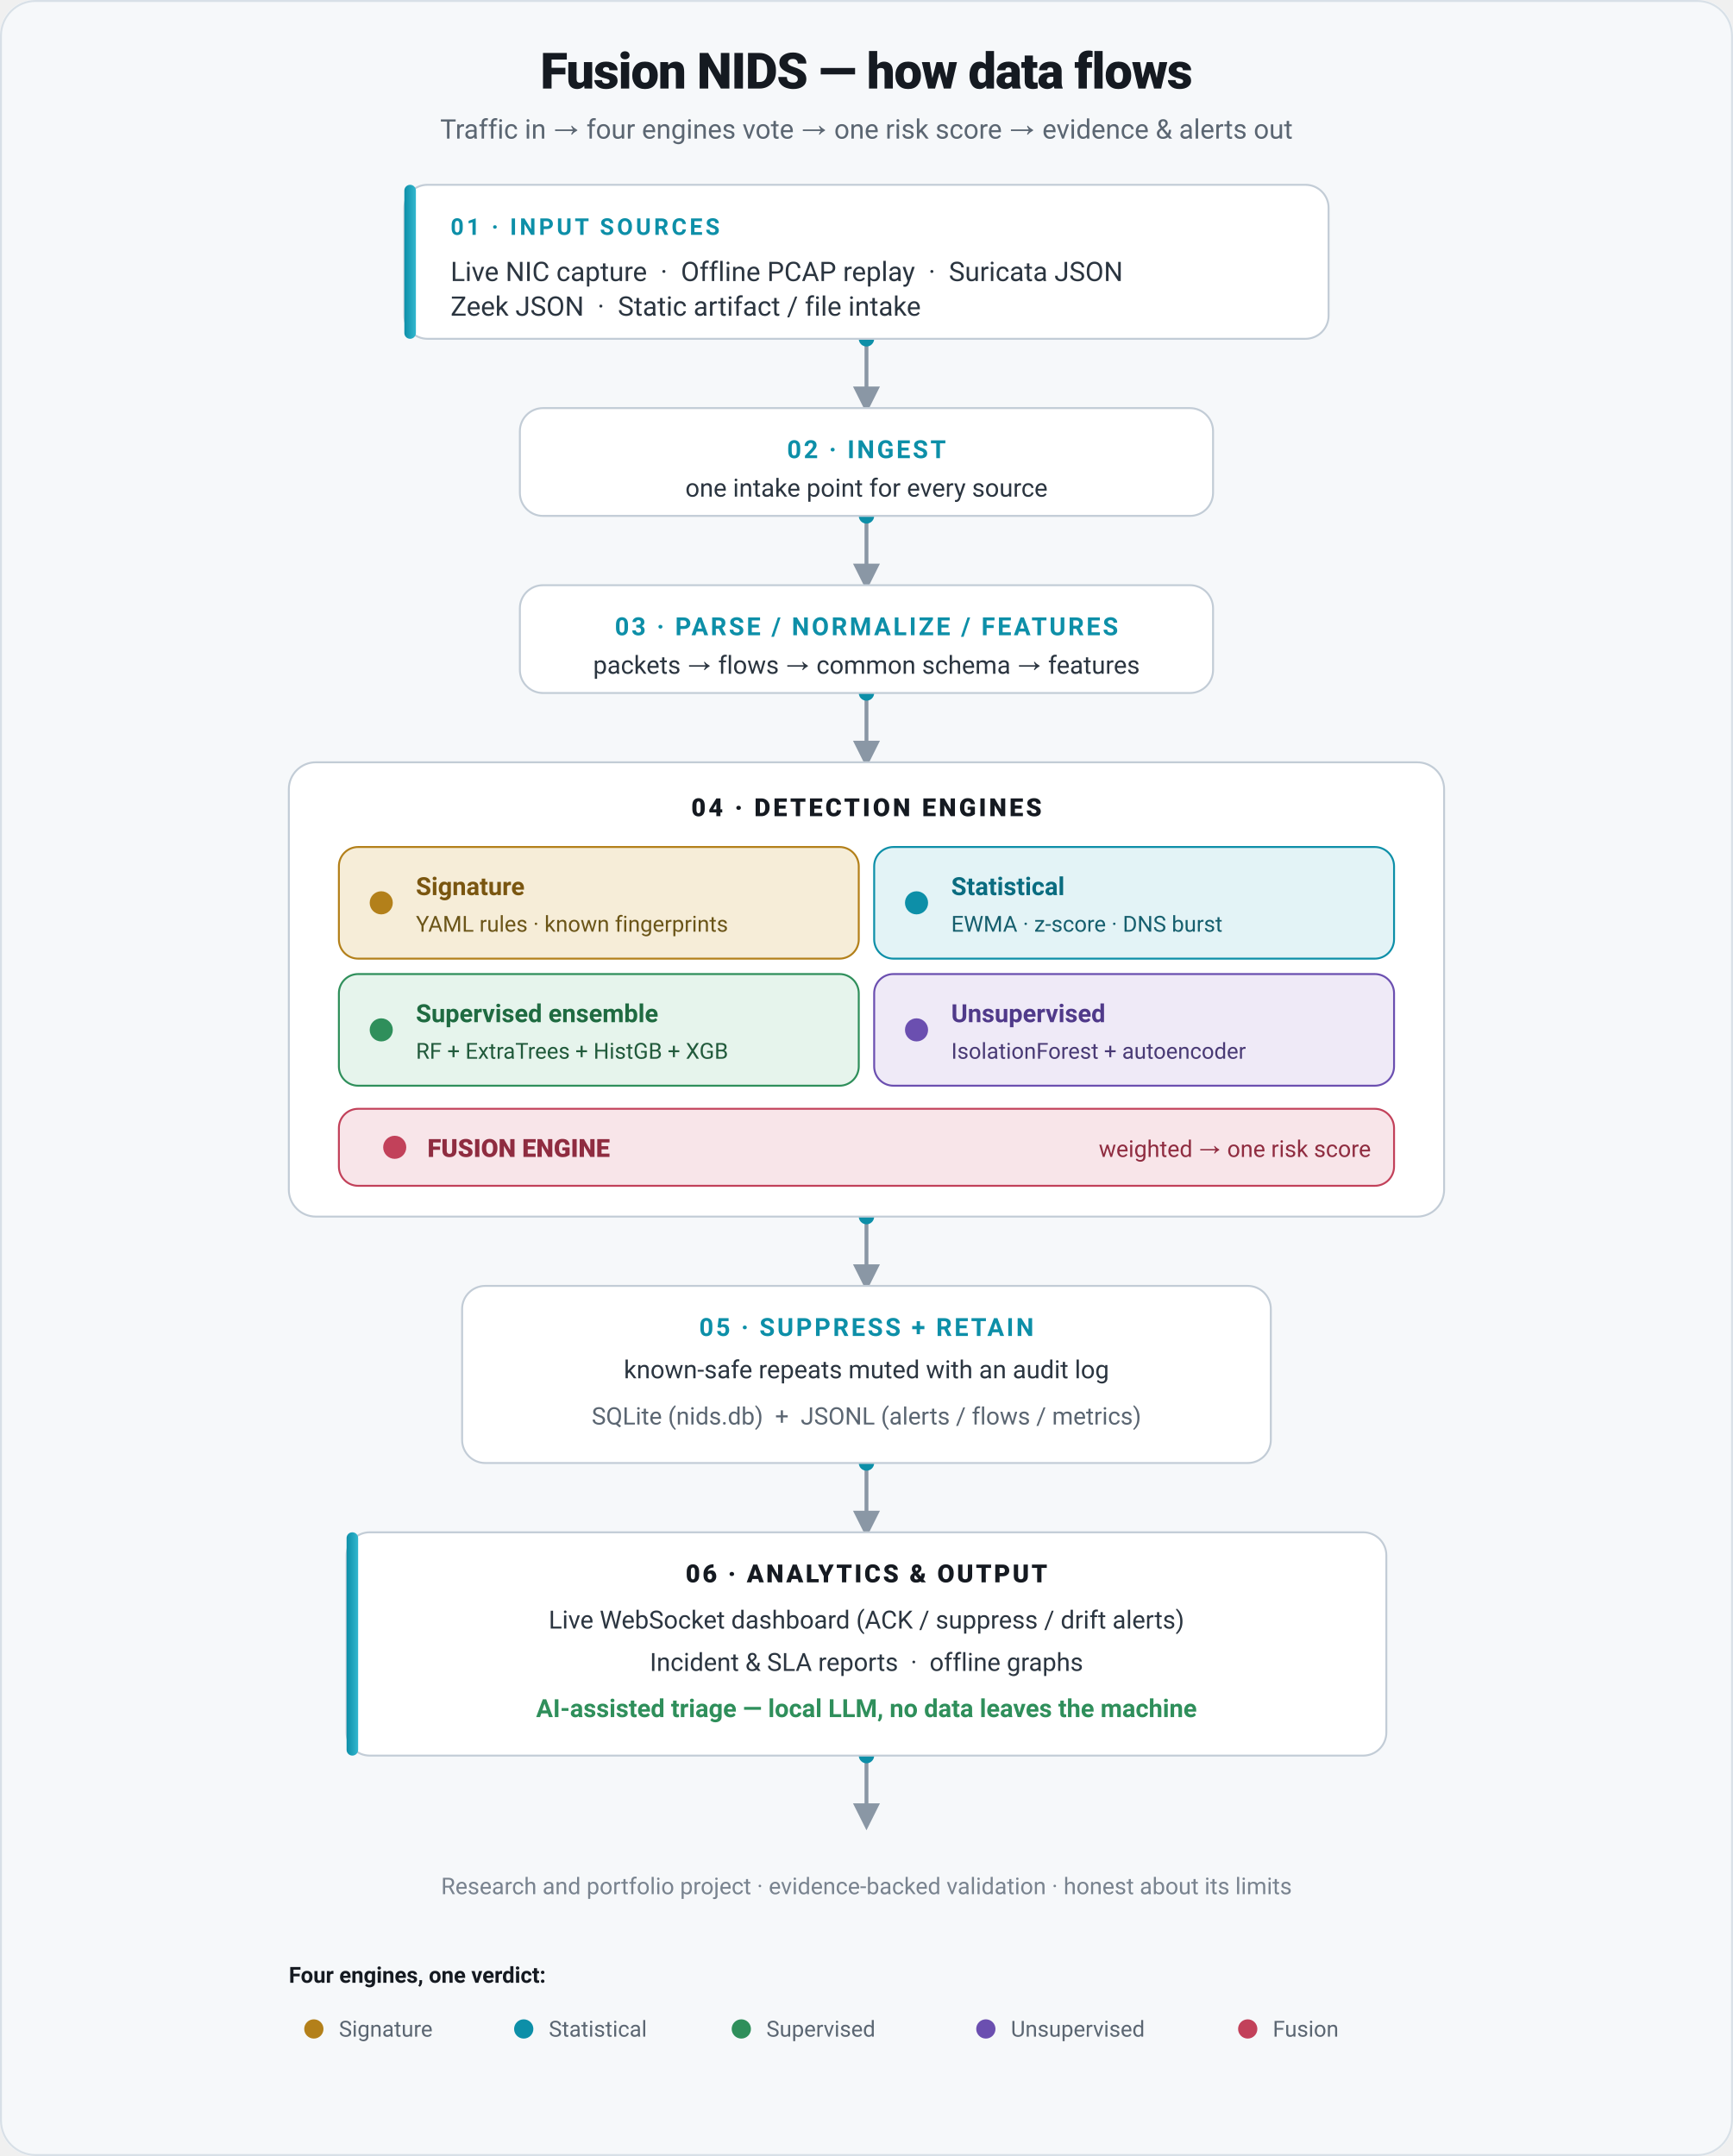
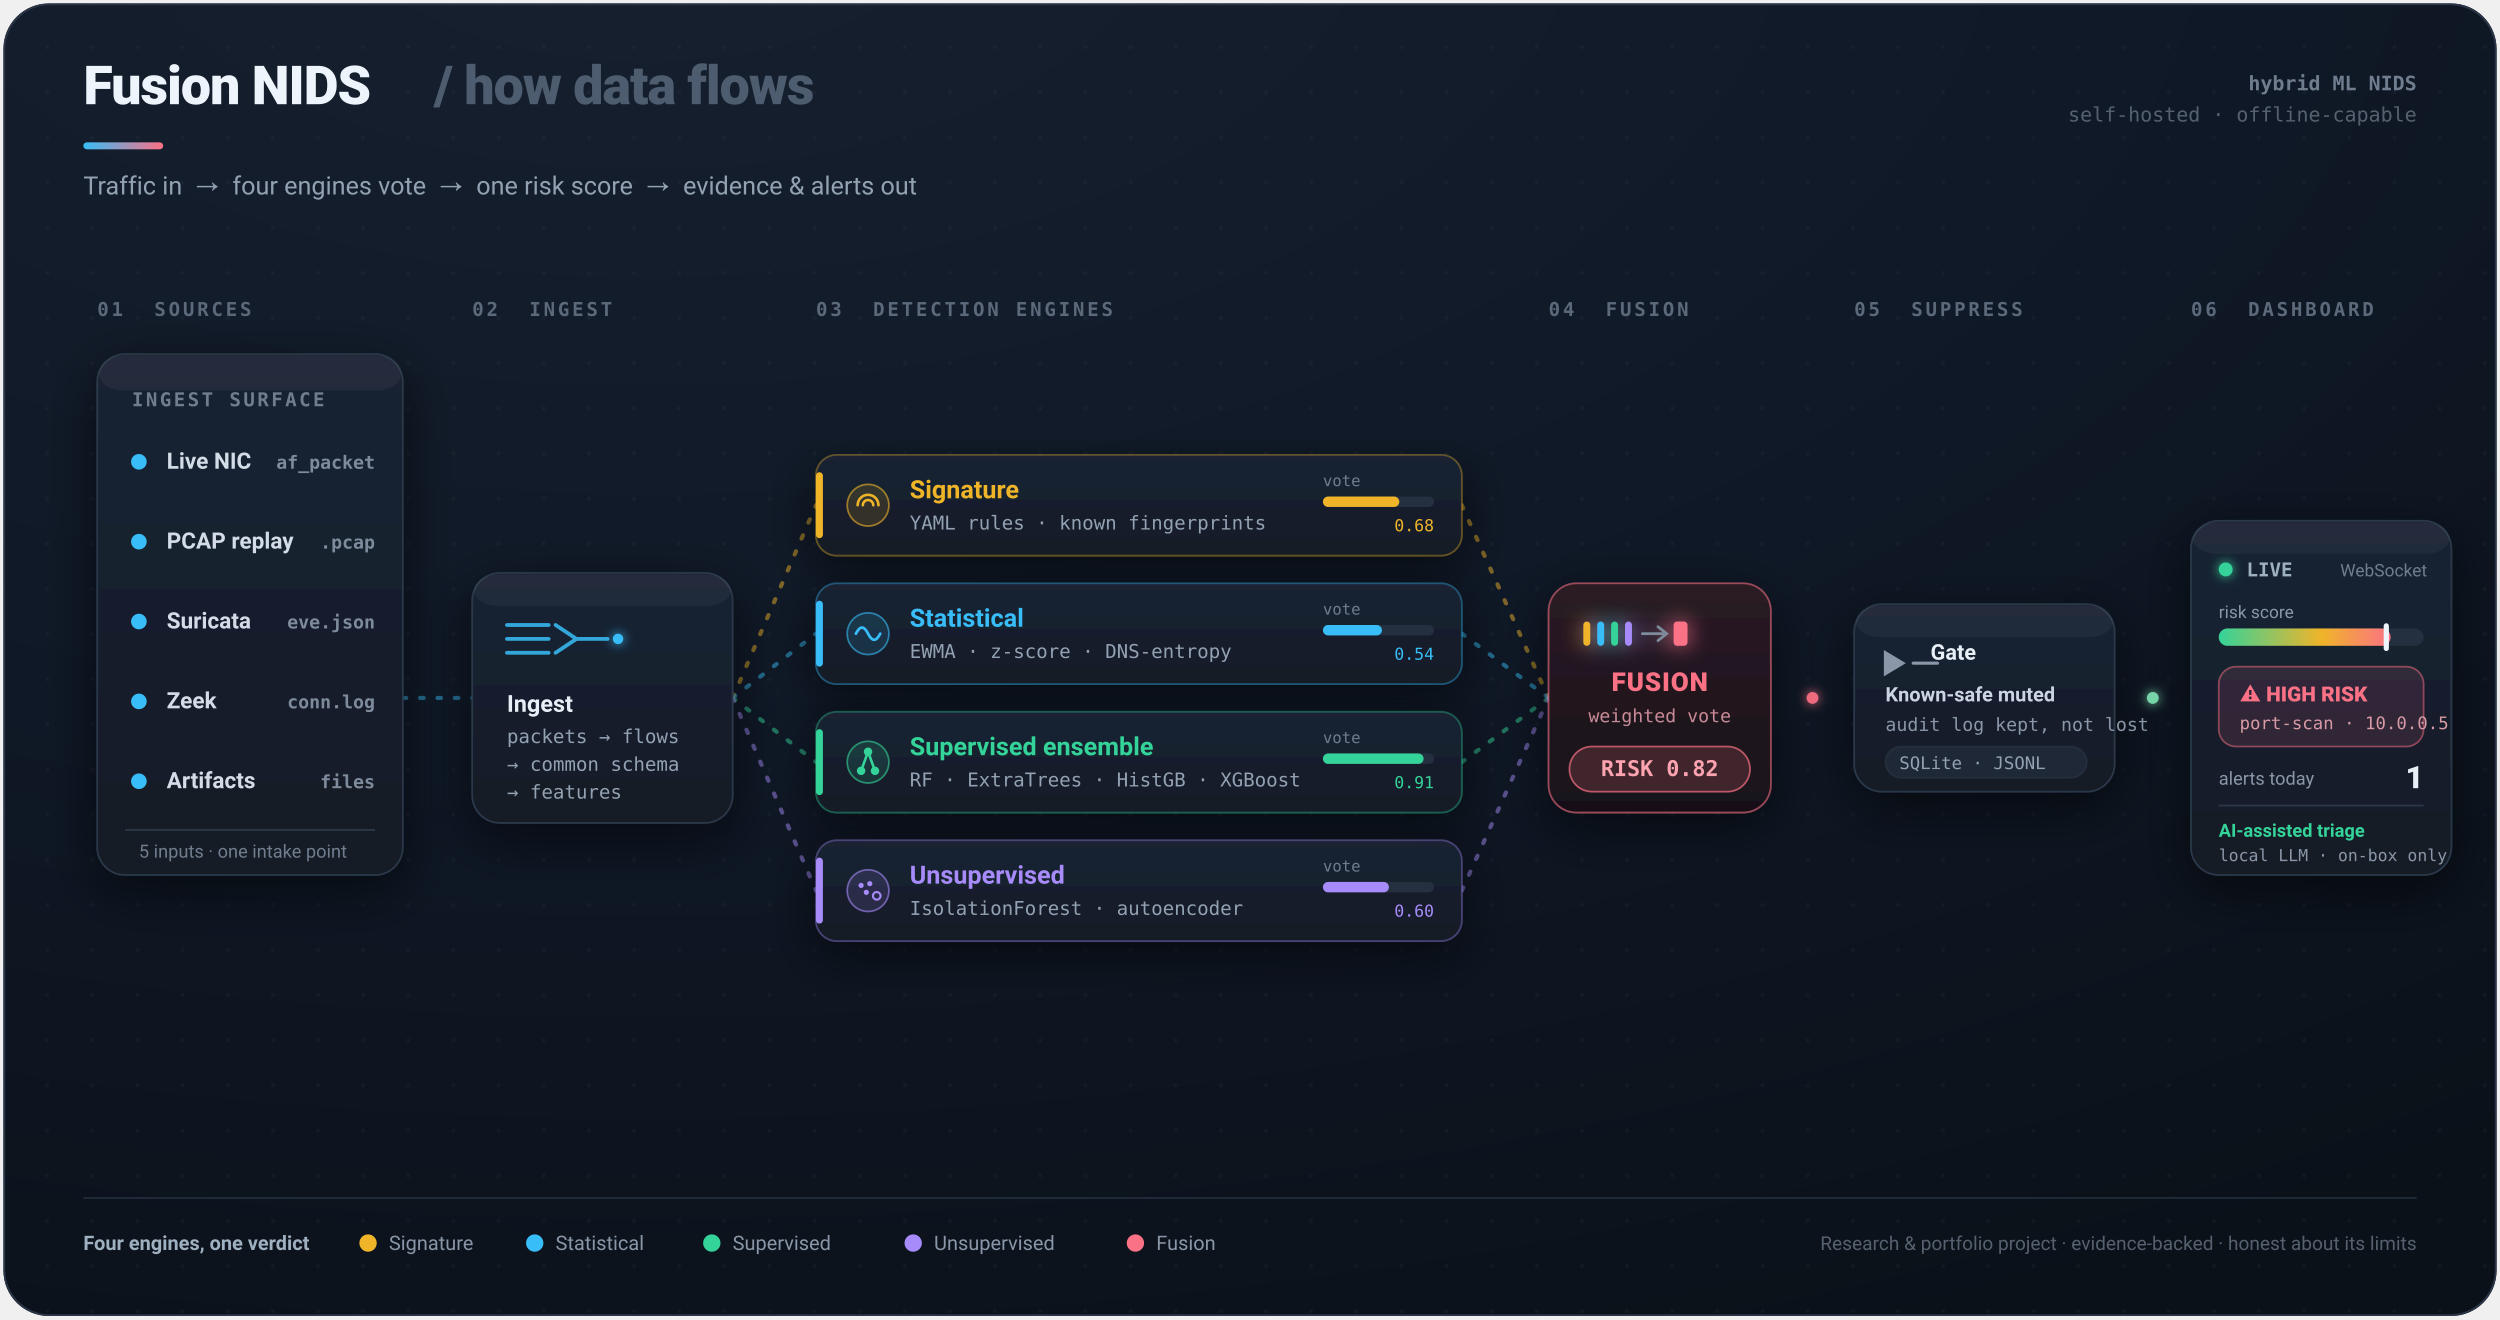
- <svg xmlns="http://www.w3.org/2000/svg" viewBox="0 0 900 1120" font-family="system-ui,-apple-system,Segoe UI,Roboto,Helvetica,Arial,sans-serif">
+ <svg xmlns="http://www.w3.org/2000/svg" viewBox="0 0 1440 760" font-family="ui-sans-serif,system-ui,-apple-system,Segoe UI,Roboto,Helvetica,Arial,sans-serif">
  <defs>
-     <marker id="arw" viewBox="0 0 10 10" refX="8" refY="5" markerWidth="7" markerHeight="7" orient="auto-start-reverse">
-       <path d="M0 0 L10 5 L0 10 z" fill="#8a97a5" />
-     </marker>
-     <linearGradient id="hd" x1="0" y1="0" x2="1" y2="0">
-       <stop offset="0" stop-color="#0d8fa8" />
-       <stop offset="1" stop-color="#33b7cf" />
-     </linearGradient>
+     <radialGradient id="bg" cx="26%" cy="-8%" r="120%">
+       <stop offset="0" stop-color="#16202e" />
+       <stop offset="0.55" stop-color="#0f1826" />
+       <stop offset="1" stop-color="#0b1119" />
+     </radialGradient>
+     <linearGradient id="surf" x1="0" y1="0" x2="0" y2="1">
+       <stop offset="0" stop-color="#1a2434" />
+       <stop offset="1" stop-color="#121a26" />
+     </linearGradient>
+     <linearGradient id="surfFusion" x1="0" y1="0" x2="0" y2="1">
+       <stop offset="0" stop-color="#2a1b24" />
+       <stop offset="1" stop-color="#181119" />
+     </linearGradient>
+     <linearGradient id="pipe" x1="0" y1="0" x2="1" y2="0">
+       <stop offset="0" stop-color="#fb7185" />
+       <stop offset="1" stop-color="#34d399" />
+     </linearGradient>
+     <linearGradient id="meter" x1="0" y1="0" x2="1" y2="0">
+       <stop offset="0" stop-color="#34d399" />
+       <stop offset="0.6" stop-color="#f0b429" />
+       <stop offset="1" stop-color="#fb7185" />
+     </linearGradient>
+     <linearGradient id="titleAccent" x1="0" y1="0" x2="1" y2="0">
+       <stop offset="0" stop-color="#38bdf8" />
+       <stop offset="1" stop-color="#fb7185" />
+     </linearGradient>
+     <pattern id="dots" width="26" height="26" patternUnits="userSpaceOnUse">
+       <circle cx="1.2" cy="1.2" r="1.2" fill="#ffffff" opacity="0.028" />
+     </pattern>
+     <filter id="nodeSh" x="-30%" y="-30%" width="160%" height="180%">
+       <feDropShadow dx="0" dy="9" stdDeviation="15" flood-color="#000000" flood-opacity="0.55" />
+     </filter>
+     <filter id="glowRose" x="-80%" y="-80%" width="260%" height="260%">
+       <feGaussianBlur stdDeviation="6" result="b" />
+       <feMerge>
+         <feMergeNode in="b" />
+         <feMergeNode in="SourceGraphic" />
+       </feMerge>
+     </filter>
+     <filter id="glowSm" x="-120%" y="-120%" width="340%" height="340%">
+       <feGaussianBlur stdDeviation="3" result="b" />
+       <feMerge>
+         <feMergeNode in="b" />
+         <feMergeNode in="SourceGraphic" />
+       </feMerge>
+     </filter>
  </defs>
-   <rect x="0" y="0" width="900" height="1120" rx="18" fill="#f6f8fa" />
-   <rect x="0.5" y="0.5" width="899" height="1119" rx="18" fill="none" stroke="#d8e0e7" />
-   <text x="450" y="46" text-anchor="middle" font-size="26" font-weight="800" fill="#151a21" letter-spacing="-0.5">Fusion NIDS — how data flows</text>
-   <text x="450" y="72" text-anchor="middle" font-size="14" fill="#5b6672">Traffic in → four engines vote → one risk score → evidence &amp; alerts out</text>
-   <g stroke="#8a97a5" stroke-width="2" fill="none">
-     <line x1="450" y1="176" x2="450" y2="212" marker-end="url(#arw)" />
-     <line x1="450" y1="268" x2="450" y2="304" marker-end="url(#arw)" />
-     <line x1="450" y1="360" x2="450" y2="396" marker-end="url(#arw)" />
-     <line x1="450" y1="632" x2="450" y2="668" marker-end="url(#arw)" />
-     <line x1="450" y1="760" x2="450" y2="796" marker-end="url(#arw)" />
-     <line x1="450" y1="912" x2="450" y2="948" marker-end="url(#arw)" />
-   </g>
-   <g fill="#0d8fa8">
-     <circle r="4" cx="450" cy="176">
-       <animate attributeName="cy" values="176;212" dur="1.1s" repeatCount="indefinite" />
+   <rect x="2" y="2" width="1436" height="756" rx="26" fill="url(#bg)" />
+   <rect x="2" y="2" width="1436" height="756" rx="26" fill="url(#dots)" />
+   <rect x="2.5" y="2.5" width="1435" height="755" rx="26" fill="none" stroke="#2b3648" stroke-width="1" />
+   <rect x="48" y="82" width="46" height="4" rx="2" fill="url(#titleAccent)" />
+   <text x="48" y="60" font-size="31" font-weight="800" fill="#eef4fb" letter-spacing="-0.6">Fusion NIDS</text>
+   <text x="250" y="60" font-size="31" font-weight="800" fill="#4d5c6f" letter-spacing="-0.6">/ how data flows</text>
+   <text x="48" y="112" font-size="14.5" fill="#93a2b3">Traffic in  →  four engines vote  →  one risk score  →  evidence &amp; alerts out</text>
+   <text x="1392" y="52" text-anchor="end" font-size="11.5" font-weight="600" fill="#6f7d8e" font-family="ui-monospace,SFMono-Regular,Consolas,monospace">hybrid ML NIDS</text>
+   <text x="1392" y="70" text-anchor="end" font-size="11.5" fill="#56616f" font-family="ui-monospace,SFMono-Regular,Consolas,monospace">self-hosted · offline-capable</text>
+   <g font-family="ui-monospace,SFMono-Regular,Consolas,monospace" font-size="11" font-weight="700" letter-spacing="1.6" fill="#5b697a">
+     <text x="56" y="182">01  SOURCES</text>
+     <text x="272" y="182">02  INGEST</text>
+     <text x="470" y="182">03  DETECTION ENGINES</text>
+     <text x="892" y="182">04  FUSION</text>
+     <text x="1068" y="182">05  SUPPRESS</text>
+     <text x="1262" y="182">06  DASHBOARD</text>
+   </g>
+   <g fill="none" stroke-linecap="round">
+     <path d="M422,402 L470,291" stroke="#f0b429" stroke-width="2.4" opacity="0.5" stroke-dasharray="2 8">
+       <animate attributeName="stroke-dashoffset" values="20;0" dur="0.9s" repeatCount="indefinite" />
+     </path>
+     <path d="M422,402 L470,365" stroke="#38bdf8" stroke-width="2.4" opacity="0.5" stroke-dasharray="2 8">
+       <animate attributeName="stroke-dashoffset" values="20;0" dur="0.9s" begin="0.15s" repeatCount="indefinite" />
+     </path>
+     <path d="M422,402 L470,439" stroke="#34d399" stroke-width="2.4" opacity="0.5" stroke-dasharray="2 8">
+       <animate attributeName="stroke-dashoffset" values="20;0" dur="0.9s" begin="0.3s" repeatCount="indefinite" />
+     </path>
+     <path d="M422,402 L470,513" stroke="#a78bfa" stroke-width="2.4" opacity="0.5" stroke-dasharray="2 8">
+       <animate attributeName="stroke-dashoffset" values="20;0" dur="0.9s" begin="0.45s" repeatCount="indefinite" />
+     </path>
+   </g>
+   <g fill="none" stroke-linecap="round">
+     <path d="M842,291 L892,402" stroke="#f0b429" stroke-width="2.4" opacity="0.5" stroke-dasharray="2 8">
+       <animate attributeName="stroke-dashoffset" values="20;0" dur="0.9s" begin="0.5s" repeatCount="indefinite" />
+     </path>
+     <path d="M842,365 L892,402" stroke="#38bdf8" stroke-width="2.4" opacity="0.5" stroke-dasharray="2 8">
+       <animate attributeName="stroke-dashoffset" values="20;0" dur="0.9s" begin="0.6s" repeatCount="indefinite" />
+     </path>
+     <path d="M842,439 L892,402" stroke="#34d399" stroke-width="2.4" opacity="0.5" stroke-dasharray="2 8">
+       <animate attributeName="stroke-dashoffset" values="20;0" dur="0.9s" begin="0.7s" repeatCount="indefinite" />
+     </path>
+     <path d="M842,513 L892,402" stroke="#a78bfa" stroke-width="2.4" opacity="0.5" stroke-dasharray="2 8">
+       <animate attributeName="stroke-dashoffset" values="20;0" dur="0.9s" begin="0.8s" repeatCount="indefinite" />
+     </path>
+   </g>
+   <line x1="232" y1="402" x2="272" y2="402" stroke="#38bdf8" stroke-width="2.4" opacity="0.5" stroke-dasharray="2 8" stroke-linecap="round">
+     <animate attributeName="stroke-dashoffset" values="20;0" dur="0.9s" repeatCount="indefinite" />
+   </line>
+   <line x1="1020" y1="402" x2="1068" y2="402" stroke="url(#pipe)" stroke-width="5" opacity="0.75" stroke-linecap="round" />
+   <line x1="1218" y1="402" x2="1262" y2="402" stroke="url(#pipe)" stroke-width="5" opacity="0.75" stroke-linecap="round" />
+   <g filter="url(#glowSm)">
+     <circle r="3.4" cx="1044" cy="402" fill="#fb7185">
+       <animate attributeName="cx" values="1020;1068" dur="1.1s" repeatCount="indefinite" />
    </circle>
-     <circle r="4" cx="450" cy="268">
-       <animate attributeName="cy" values="268;304" dur="1.1s" begin="0.2s" repeatCount="indefinite" />
+     <circle r="3.4" cx="1240" cy="402" fill="#7fe6b6">
+       <animate attributeName="cx" values="1218;1262" dur="1.1s" begin="0.4s" repeatCount="indefinite" />
    </circle>
-     <circle r="4" cx="450" cy="360">
-       <animate attributeName="cy" values="360;396" dur="1.1s" begin="0.4s" repeatCount="indefinite" />
-     </circle>
-     <circle r="4" cx="450" cy="632">
-       <animate attributeName="cy" values="632;668" dur="1.1s" begin="0.6s" repeatCount="indefinite" />
-     </circle>
-     <circle r="4" cx="450" cy="760">
-       <animate attributeName="cy" values="760;796" dur="1.1s" begin="0.8s" repeatCount="indefinite" />
-     </circle>
-     <circle r="4" cx="450" cy="912">
-       <animate attributeName="cy" values="912;948" dur="1.1s" begin="1s" repeatCount="indefinite" />
-     </circle>
-   </g>
-   <g>
-     <rect x="210" y="96" width="480" height="80" rx="12" fill="#ffffff" stroke="#c2ccd6" />
-     <rect x="210" y="96" width="6" height="80" rx="3" fill="url(#hd)" />
-     <text x="234" y="122" font-size="12" font-weight="700" letter-spacing="1.5" fill="#0d8fa8">01 · INPUT SOURCES</text>
-     <text x="234" y="146" font-size="14" fill="#2b3540">Live NIC capture  ·  Offline PCAP replay  ·  Suricata JSON</text>
-     <text x="234" y="164" font-size="14" fill="#2b3540">Zeek JSON  ·  Static artifact / file intake</text>
-   </g>
-   <g>
-     <rect x="270" y="212" width="360" height="56" rx="12" fill="#ffffff" stroke="#c2ccd6" />
-     <text x="450" y="238" text-anchor="middle" font-size="13" font-weight="700" letter-spacing="1.2" fill="#0d8fa8">02 · INGEST</text>
-     <text x="450" y="258" text-anchor="middle" font-size="13" fill="#2b3540">one intake point for every source</text>
-   </g>
-   <g>
-     <rect x="270" y="304" width="360" height="56" rx="12" fill="#ffffff" stroke="#c2ccd6" />
-     <text x="450" y="330" text-anchor="middle" font-size="13" font-weight="700" letter-spacing="1.2" fill="#0d8fa8">03 · PARSE / NORMALIZE / FEATURES</text>
-     <text x="450" y="350" text-anchor="middle" font-size="13" fill="#2b3540">packets → flows → common schema → features</text>
-   </g>
-   <g>
-     <rect x="150" y="396" width="600" height="236" rx="14" fill="#ffffff" stroke="#c2ccd6" />
-     <text x="450" y="424" text-anchor="middle" font-size="13" font-weight="800" letter-spacing="1.4" fill="#151a21">04 · DETECTION ENGINES</text>
-     <g>
-       <rect x="176" y="440" width="270" height="58" rx="10" fill="#f6edd8" stroke="#b3801a" />
-       <circle cx="198" cy="469" r="6" fill="#b3801a" />
-       <text x="216" y="465" font-size="13" font-weight="700" fill="#7a5610">Signature</text>
-       <text x="216" y="484" font-size="11.5" fill="#6b5518">YAML rules · known fingerprints</text>
-     </g>
-     <g>
-       <rect x="454" y="440" width="270" height="58" rx="10" fill="#e3f3f6" stroke="#0d8fa8" />
-       <circle cx="476" cy="469" r="6" fill="#0d8fa8" />
-       <text x="494" y="465" font-size="13" font-weight="700" fill="#0a6c80">Statistical</text>
-       <text x="494" y="484" font-size="11.5" fill="#155e6d">EWMA · z-score · DNS burst</text>
-     </g>
-     <g>
-       <rect x="176" y="506" width="270" height="58" rx="10" fill="#e6f4ec" stroke="#2f8f5b" />
-       <circle cx="198" cy="535" r="6" fill="#2f8f5b" />
-       <text x="216" y="531" font-size="13" font-weight="700" fill="#1f6b41">Supervised ensemble</text>
-       <text x="216" y="550" font-size="11.5" fill="#215a3b">RF + ExtraTrees + HistGB + XGB</text>
-     </g>
-     <g>
-       <rect x="454" y="506" width="270" height="58" rx="10" fill="#efeaf7" stroke="#6b4fb0" />
-       <circle cx="476" cy="535" r="6" fill="#6b4fb0" />
-       <text x="494" y="531" font-size="13" font-weight="700" fill="#503a8a">Unsupervised</text>
-       <text x="494" y="550" font-size="11.5" fill="#493a75">IsolationForest + autoencoder</text>
-     </g>
-     <rect x="176" y="576" width="548" height="40" rx="10" fill="#f8e5e9" stroke="#c2415a" />
-     <circle cx="205" cy="596" r="6" fill="#c2415a" />
-     <text x="222" y="601" font-size="13" font-weight="800" fill="#8f2c40">FUSION ENGINE</text>
-     <text x="712" y="601" text-anchor="end" font-size="12" fill="#8f2c40">weighted → one risk score</text>
-   </g>
-   <g>
-     <rect x="240" y="668" width="420" height="92" rx="12" fill="#ffffff" stroke="#c2ccd6" />
-     <text x="450" y="694" text-anchor="middle" font-size="13" font-weight="700" letter-spacing="1.2" fill="#0d8fa8">05 · SUPPRESS + RETAIN</text>
-     <text x="450" y="716" text-anchor="middle" font-size="13" fill="#2b3540">known-safe repeats muted with an audit log</text>
-     <text x="450" y="740" text-anchor="middle" font-size="12.5" fill="#5b6672">SQLite (nids.db)  +  JSONL (alerts / flows / metrics)</text>
-   </g>
-   <g>
-     <rect x="180" y="796" width="540" height="116" rx="12" fill="#ffffff" stroke="#c2ccd6" />
-     <rect x="180" y="796" width="6" height="116" rx="3" fill="url(#hd)" />
-     <text x="450" y="822" text-anchor="middle" font-size="13" font-weight="800" letter-spacing="1.2" fill="#151a21">06 · ANALYTICS &amp; OUTPUT</text>
-     <text x="450" y="846" text-anchor="middle" font-size="13" fill="#2b3540">Live WebSocket dashboard (ACK / suppress / drift alerts)</text>
-     <text x="450" y="868" text-anchor="middle" font-size="13" fill="#2b3540">Incident &amp; SLA reports  ·  offline graphs</text>
-     <text x="450" y="892" text-anchor="middle" font-size="13" font-weight="700" fill="#2f8f5b">AI-assisted triage — local LLM, no data leaves the machine</text>
-   </g>
-   <text x="450" y="984" text-anchor="middle" font-size="12" fill="#79838f">Research and portfolio project · evidence-backed validation · honest about its limits</text>
-   <g font-size="11.5" fill="#5b6672">
-     <text x="150" y="1030" font-weight="700" fill="#151a21">Four engines, one verdict:</text>
-     <circle cx="163" cy="1054" r="5" fill="#b3801a" />
-     <text x="176" y="1058">Signature</text>
-     <circle cx="272" cy="1054" r="5" fill="#0d8fa8" />
-     <text x="285" y="1058">Statistical</text>
-     <circle cx="385" cy="1054" r="5" fill="#2f8f5b" />
-     <text x="398" y="1058">Supervised</text>
-     <circle cx="512" cy="1054" r="5" fill="#6b4fb0" />
-     <text x="525" y="1058">Unsupervised</text>
-     <circle cx="648" cy="1054" r="5" fill="#c2415a" />
-     <text x="661" y="1058">Fusion</text>
-   </g>
+   </g>
+   <g filter="url(#nodeSh)">
+     <rect x="56" y="204" width="176" height="300" rx="16" fill="url(#surf)" stroke="#2c3949" />
+   </g>
+   <rect x="57" y="205" width="174" height="20" rx="14" fill="#ffffff" opacity="0.04" />
+   <text x="76" y="234" font-size="11" font-weight="700" letter-spacing="1.4" fill="#6f7d8e" font-family="ui-monospace,SFMono-Regular,Consolas,monospace">INGEST SURFACE</text>
+   <g font-size="13" font-weight="600" fill="#d4dde7">
+     <g>
+       <circle cx="80" cy="266" r="4.5" fill="#38bdf8" />
+       <text x="96" y="270">Live NIC</text>
+       <text x="216" y="270" text-anchor="end" font-size="10.5" fill="#7d8b9c" font-family="ui-monospace,SFMono-Regular,Consolas,monospace">af_packet</text>
+     </g>
+     <g>
+       <circle cx="80" cy="312" r="4.5" fill="#38bdf8" />
+       <text x="96" y="316">PCAP replay</text>
+       <text x="216" y="316" text-anchor="end" font-size="10.5" fill="#7d8b9c" font-family="ui-monospace,SFMono-Regular,Consolas,monospace">.pcap</text>
+     </g>
+     <g>
+       <circle cx="80" cy="358" r="4.5" fill="#38bdf8" />
+       <text x="96" y="362">Suricata</text>
+       <text x="216" y="362" text-anchor="end" font-size="10.5" fill="#7d8b9c" font-family="ui-monospace,SFMono-Regular,Consolas,monospace">eve.json</text>
+     </g>
+     <g>
+       <circle cx="80" cy="404" r="4.5" fill="#38bdf8" />
+       <text x="96" y="408">Zeek</text>
+       <text x="216" y="408" text-anchor="end" font-size="10.5" fill="#7d8b9c" font-family="ui-monospace,SFMono-Regular,Consolas,monospace">conn.log</text>
+     </g>
+     <g>
+       <circle cx="80" cy="450" r="4.5" fill="#38bdf8" />
+       <text x="96" y="454">Artifacts</text>
+       <text x="216" y="454" text-anchor="end" font-size="10.5" fill="#7d8b9c" font-family="ui-monospace,SFMono-Regular,Consolas,monospace">files</text>
+     </g>
+   </g>
+   <line x1="72" y1="478" x2="216" y2="478" stroke="#2c3949" />
+   <text x="80" y="494" font-size="10.5" fill="#6f7d8e">5 inputs · one intake point</text>
+   <g filter="url(#nodeSh)">
+     <rect x="272" y="330" width="150" height="144" rx="16" fill="url(#surf)" stroke="#2c3949" />
+   </g>
+   <rect x="273" y="331" width="148" height="18" rx="14" fill="#ffffff" opacity="0.04" />
+   <g stroke="#38bdf8" stroke-width="2.2" stroke-linecap="round" opacity="0.85">
+     <line x1="292" y1="360" x2="316" y2="360" />
+     <line x1="292" y1="368" x2="316" y2="368" />
+     <line x1="292" y1="376" x2="316" y2="376" />
+     <path d="M320,360 L332,368 L320,376" fill="none" />
+     <line x1="332" y1="368" x2="350" y2="368" />
+   </g>
+   <circle cx="356" cy="368" r="3" fill="#38bdf8" filter="url(#glowSm)" />
+   <text x="292" y="410" font-size="13.5" font-weight="700" fill="#e8eff7">Ingest</text>
+   <text x="292" y="428" font-size="11" fill="#93a2b3" font-family="ui-monospace,SFMono-Regular,Consolas,monospace">packets → flows</text>
+   <text x="292" y="444" font-size="11" fill="#93a2b3" font-family="ui-monospace,SFMono-Regular,Consolas,monospace">→ common schema</text>
+   <text x="292" y="460" font-size="11" fill="#93a2b3" font-family="ui-monospace,SFMono-Regular,Consolas,monospace">→ features</text>
+   <g filter="url(#nodeSh)">
+     <rect x="470" y="262" width="372" height="58" rx="12" fill="url(#surf)" stroke="#f0b429" stroke-opacity="0.34" />
+   </g>
+   <rect x="470" y="272" width="4" height="38" rx="2" fill="#f0b429" />
+   <circle cx="500" cy="291" r="12" fill="#f0b429" fill-opacity="0.14" stroke="#f0b429" stroke-opacity="0.6" />
+   <g stroke="#f0b429" stroke-width="1.5" fill="none" stroke-linecap="round">
+     <path d="M494,291 a6,6 0 0 1 12,0" />
+     <path d="M497,291 a3,3 0 0 1 6,0" />
+   </g>
+   <text x="524" y="287" font-size="14.5" font-weight="700" fill="#f0b429">Signature</text>
+   <text x="524" y="305" font-size="11" fill="#93a2b3" font-family="ui-monospace,SFMono-Regular,Consolas,monospace">YAML rules · known fingerprints</text>
+   <text x="762" y="280" font-size="9" fill="#6f7d8e" font-family="ui-monospace,SFMono-Regular,Consolas,monospace">vote</text>
+   <rect x="762" y="286" width="64" height="6" rx="3" fill="#243040" />
+   <rect x="762" y="286" width="44" height="6" rx="3" fill="#f0b429" />
+   <text x="826" y="306" text-anchor="end" font-size="9.5" fill="#f0b429" font-family="ui-monospace,SFMono-Regular,Consolas,monospace">0.68</text>
+   <g filter="url(#nodeSh)">
+     <rect x="470" y="336" width="372" height="58" rx="12" fill="url(#surf)" stroke="#38bdf8" stroke-opacity="0.34" />
+   </g>
+   <rect x="470" y="346" width="4" height="38" rx="2" fill="#38bdf8" />
+   <circle cx="500" cy="365" r="12" fill="#38bdf8" fill-opacity="0.14" stroke="#38bdf8" stroke-opacity="0.6" />
+   <path d="M493,365 q3.5,-7 7,0 q3.5,7 7,0" stroke="#38bdf8" stroke-width="1.6" fill="none" stroke-linecap="round" />
+   <text x="524" y="361" font-size="14.5" font-weight="700" fill="#38bdf8">Statistical</text>
+   <text x="524" y="379" font-size="11" fill="#93a2b3" font-family="ui-monospace,SFMono-Regular,Consolas,monospace">EWMA · z-score · DNS-entropy</text>
+   <text x="762" y="354" font-size="9" fill="#6f7d8e" font-family="ui-monospace,SFMono-Regular,Consolas,monospace">vote</text>
+   <rect x="762" y="360" width="64" height="6" rx="3" fill="#243040" />
+   <rect x="762" y="360" width="34" height="6" rx="3" fill="#38bdf8" />
+   <text x="826" y="380" text-anchor="end" font-size="9.5" fill="#38bdf8" font-family="ui-monospace,SFMono-Regular,Consolas,monospace">0.54</text>
+   <g filter="url(#nodeSh)">
+     <rect x="470" y="410" width="372" height="58" rx="12" fill="url(#surf)" stroke="#34d399" stroke-opacity="0.34" />
+   </g>
+   <rect x="470" y="420" width="4" height="38" rx="2" fill="#34d399" />
+   <circle cx="500" cy="439" r="12" fill="#34d399" fill-opacity="0.14" stroke="#34d399" stroke-opacity="0.6" />
+   <g stroke="#34d399" stroke-width="1.5" fill="#34d399">
+     <circle cx="500" cy="433" r="1.7" />
+     <circle cx="496" cy="444" r="1.7" />
+     <circle cx="504" cy="444" r="1.7" />
+     <path d="M500,433 L496,444 M500,433 L504,444" fill="none" stroke-linecap="round" />
+   </g>
+   <text x="524" y="435" font-size="14.5" font-weight="700" fill="#34d399">Supervised ensemble</text>
+   <text x="524" y="453" font-size="11" fill="#93a2b3" font-family="ui-monospace,SFMono-Regular,Consolas,monospace">RF · ExtraTrees · HistGB · XGBoost</text>
+   <text x="762" y="428" font-size="9" fill="#6f7d8e" font-family="ui-monospace,SFMono-Regular,Consolas,monospace">vote</text>
+   <rect x="762" y="434" width="64" height="6" rx="3" fill="#243040" />
+   <rect x="762" y="434" width="58" height="6" rx="3" fill="#34d399" />
+   <text x="826" y="454" text-anchor="end" font-size="9.5" fill="#34d399" font-family="ui-monospace,SFMono-Regular,Consolas,monospace">0.91</text>
+   <g filter="url(#nodeSh)">
+     <rect x="470" y="484" width="372" height="58" rx="12" fill="url(#surf)" stroke="#a78bfa" stroke-opacity="0.34" />
+   </g>
+   <rect x="470" y="494" width="4" height="38" rx="2" fill="#a78bfa" />
+   <circle cx="500" cy="513" r="12" fill="#a78bfa" fill-opacity="0.14" stroke="#a78bfa" stroke-opacity="0.6" />
+   <g fill="#a78bfa">
+     <circle cx="496" cy="510" r="1.5" />
+     <circle cx="501" cy="509" r="1.5" />
+     <circle cx="499" cy="514" r="1.5" />
+     <circle cx="505" cy="516" r="2.2" fill="none" stroke="#a78bfa" stroke-width="1.2" />
+   </g>
+   <text x="524" y="509" font-size="14.5" font-weight="700" fill="#a78bfa">Unsupervised</text>
+   <text x="524" y="527" font-size="11" fill="#93a2b3" font-family="ui-monospace,SFMono-Regular,Consolas,monospace">IsolationForest · autoencoder</text>
+   <text x="762" y="502" font-size="9" fill="#6f7d8e" font-family="ui-monospace,SFMono-Regular,Consolas,monospace">vote</text>
+   <rect x="762" y="508" width="64" height="6" rx="3" fill="#243040" />
+   <rect x="762" y="508" width="38" height="6" rx="3" fill="#a78bfa" />
+   <text x="826" y="528" text-anchor="end" font-size="9.5" fill="#a78bfa" font-family="ui-monospace,SFMono-Regular,Consolas,monospace">0.60</text>
+   <g filter="url(#nodeSh)">
+     <rect x="892" y="336" width="128" height="132" rx="16" fill="url(#surfFusion)" stroke="#fb7185" stroke-opacity="0.55" />
+   </g>
+   <g filter="url(#glowRose)">
+     <rect x="912" y="358" width="4" height="14" rx="2" fill="#f0b429" />
+     <rect x="920" y="358" width="4" height="14" rx="2" fill="#38bdf8" />
+     <rect x="928" y="358" width="4" height="14" rx="2" fill="#34d399" />
+     <rect x="936" y="358" width="4" height="14" rx="2" fill="#a78bfa" />
+     <path d="M946,365 L958,365" stroke="#7d8b9c" stroke-width="1.6" fill="none" stroke-linecap="round" />
+     <path d="M955,361 L960,365 L955,369" stroke="#7d8b9c" stroke-width="1.6" fill="none" stroke-linecap="round" />
+     <rect x="964" y="358" width="8" height="14" rx="2" fill="#fb7185" />
+   </g>
+   <text x="956" y="398" text-anchor="middle" font-size="15" font-weight="800" fill="#fb7185" letter-spacing="0.5">FUSION</text>
+   <text x="956" y="416" text-anchor="middle" font-size="10.5" fill="#c98a97" font-family="ui-monospace,SFMono-Regular,Consolas,monospace">weighted vote</text>
+   <rect x="904" y="430" width="104" height="26" rx="13" fill="#fb7185" fill-opacity="0.16" stroke="#fb7185" stroke-opacity="0.7" />
+   <text x="956" y="447" text-anchor="middle" font-size="12.5" font-weight="800" fill="#fda4b0" font-family="ui-monospace,SFMono-Regular,Consolas,monospace">RISK 0.82</text>
+   <g filter="url(#nodeSh)">
+     <rect x="1068" y="348" width="150" height="108" rx="16" fill="url(#surf)" stroke="#2c3949" />
+   </g>
+   <rect x="1069" y="349" width="148" height="18" rx="14" fill="#ffffff" opacity="0.04" />
+   <g stroke="#8a97a8" stroke-width="1.8" fill="none" stroke-linecap="round">
+     <path d="M1086,376 L1096,382 L1086,388 Z" fill="#8a97a8" />
+     <path d="M1102,382 L1116,382" />
+   </g>
+   <text x="1112" y="380" font-size="12.5" font-weight="700" fill="#e8eff7">Gate</text>
+   <text x="1086" y="404" font-size="11.5" font-weight="600" fill="#cbd5e1">Known-safe muted</text>
+   <text x="1086" y="421" font-size="10.5" fill="#8a97a8" font-family="ui-monospace,SFMono-Regular,Consolas,monospace">audit log kept, not lost</text>
+   <rect x="1086" y="430" width="116" height="18" rx="9" fill="#1e2836" stroke="#33415260" />
+   <text x="1094" y="443" font-size="10" fill="#93a2b3" font-family="ui-monospace,SFMono-Regular,Consolas,monospace">SQLite · JSONL</text>
+   <g filter="url(#nodeSh)">
+     <rect x="1262" y="300" width="150" height="204" rx="16" fill="url(#surf)" stroke="#2c3949" />
+   </g>
+   <rect x="1263" y="301" width="148" height="18" rx="14" fill="#ffffff" opacity="0.04" />
+   <circle cx="1282" cy="328" r="4" fill="#34d399" filter="url(#glowSm)" />
+   <text x="1294" y="332" font-size="11" font-weight="700" fill="#9fb0c0" font-family="ui-monospace,SFMono-Regular,Consolas,monospace">LIVE</text>
+   <text x="1398" y="332" text-anchor="end" font-size="10" fill="#6f7d8e">WebSocket</text>
+   <text x="1278" y="356" font-size="10" fill="#8a97a8">risk score</text>
+   <rect x="1278" y="362" width="118" height="10" rx="5" fill="#243040" />
+   <rect x="1278" y="362" width="99" height="10" rx="5" fill="url(#meter)" />
+   <rect x="1373" y="359" width="3" height="16" rx="1.5" fill="#eef4fb" />
+   <rect x="1278" y="384" width="118" height="46" rx="10" fill="#fb7185" fill-opacity="0.12" stroke="#fb7185" stroke-opacity="0.5" />
+   <text x="1290" y="404" font-size="12" font-weight="800" fill="#fb7185">⚠ HIGH RISK</text>
+   <text x="1290" y="420" font-size="10" fill="#d79aa6" font-family="ui-monospace,SFMono-Regular,Consolas,monospace">port-scan · 10.0.0.5</text>
+   <text x="1278" y="452" font-size="10.5" fill="#8a97a8">alerts today</text>
+   <text x="1396" y="454" text-anchor="end" font-size="18" font-weight="800" fill="#e8eff7">1</text>
+   <line x1="1278" y1="464" x2="1396" y2="464" stroke="#2c3949" />
+   <text x="1278" y="482" font-size="10.5" font-weight="700" fill="#34d399">AI-assisted triage</text>
+   <text x="1278" y="496" font-size="9.5" fill="#8a97a8" font-family="ui-monospace,SFMono-Regular,Consolas,monospace">local LLM · on-box only</text>
+   <line x1="48" y1="690" x2="1392" y2="690" stroke="#212c3b" />
+   <g font-size="11.5">
+     <text x="48" y="720" font-weight="700" fill="#9fb0c0">Four engines, one verdict</text>
+     <circle cx="212" cy="716" r="5" fill="#f0b429" />
+     <text x="224" y="720" fill="#8a97a8">Signature</text>
+     <circle cx="308" cy="716" r="5" fill="#38bdf8" />
+     <text x="320" y="720" fill="#8a97a8">Statistical</text>
+     <circle cx="410" cy="716" r="5" fill="#34d399" />
+     <text x="422" y="720" fill="#8a97a8">Supervised</text>
+     <circle cx="526" cy="716" r="5" fill="#a78bfa" />
+     <text x="538" y="720" fill="#8a97a8">Unsupervised</text>
+     <circle cx="654" cy="716" r="5" fill="#fb7185" />
+     <text x="666" y="720" fill="#8a97a8">Fusion</text>
+   </g>
+   <text x="1392" y="720" text-anchor="end" font-size="11" fill="#56616f">Research &amp; portfolio project · evidence-backed · honest about its limits</text>
</svg>
